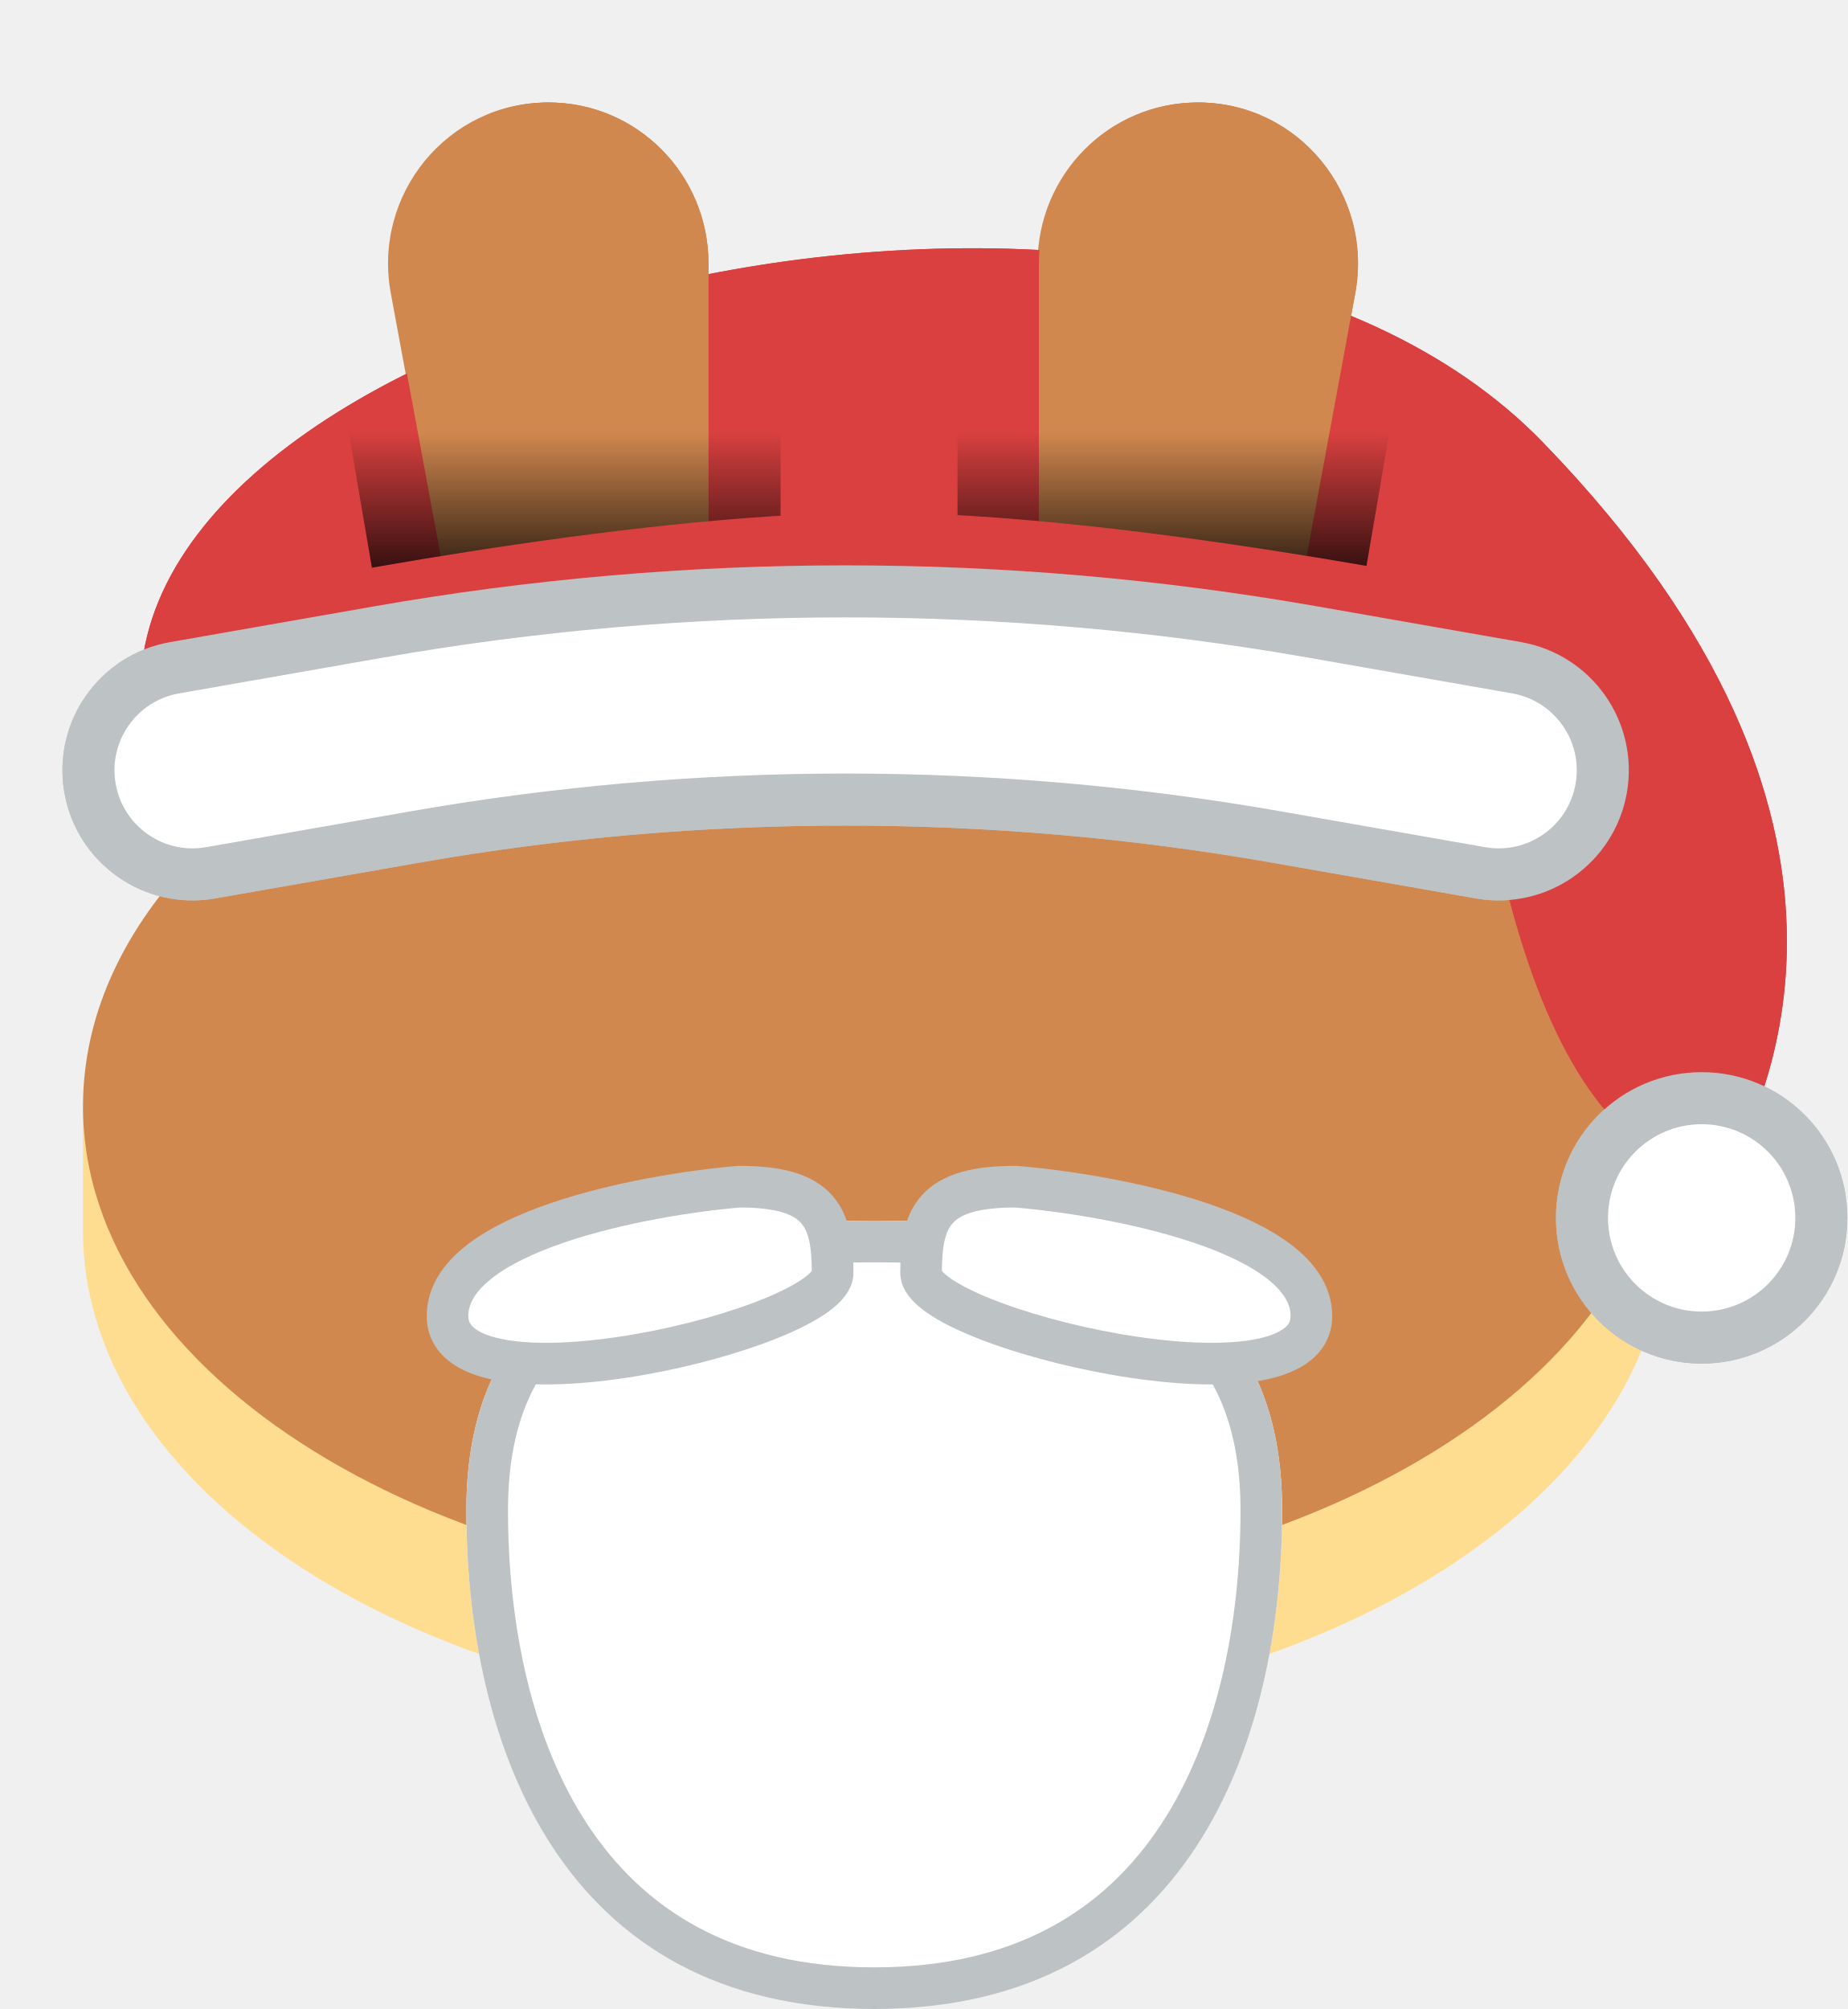
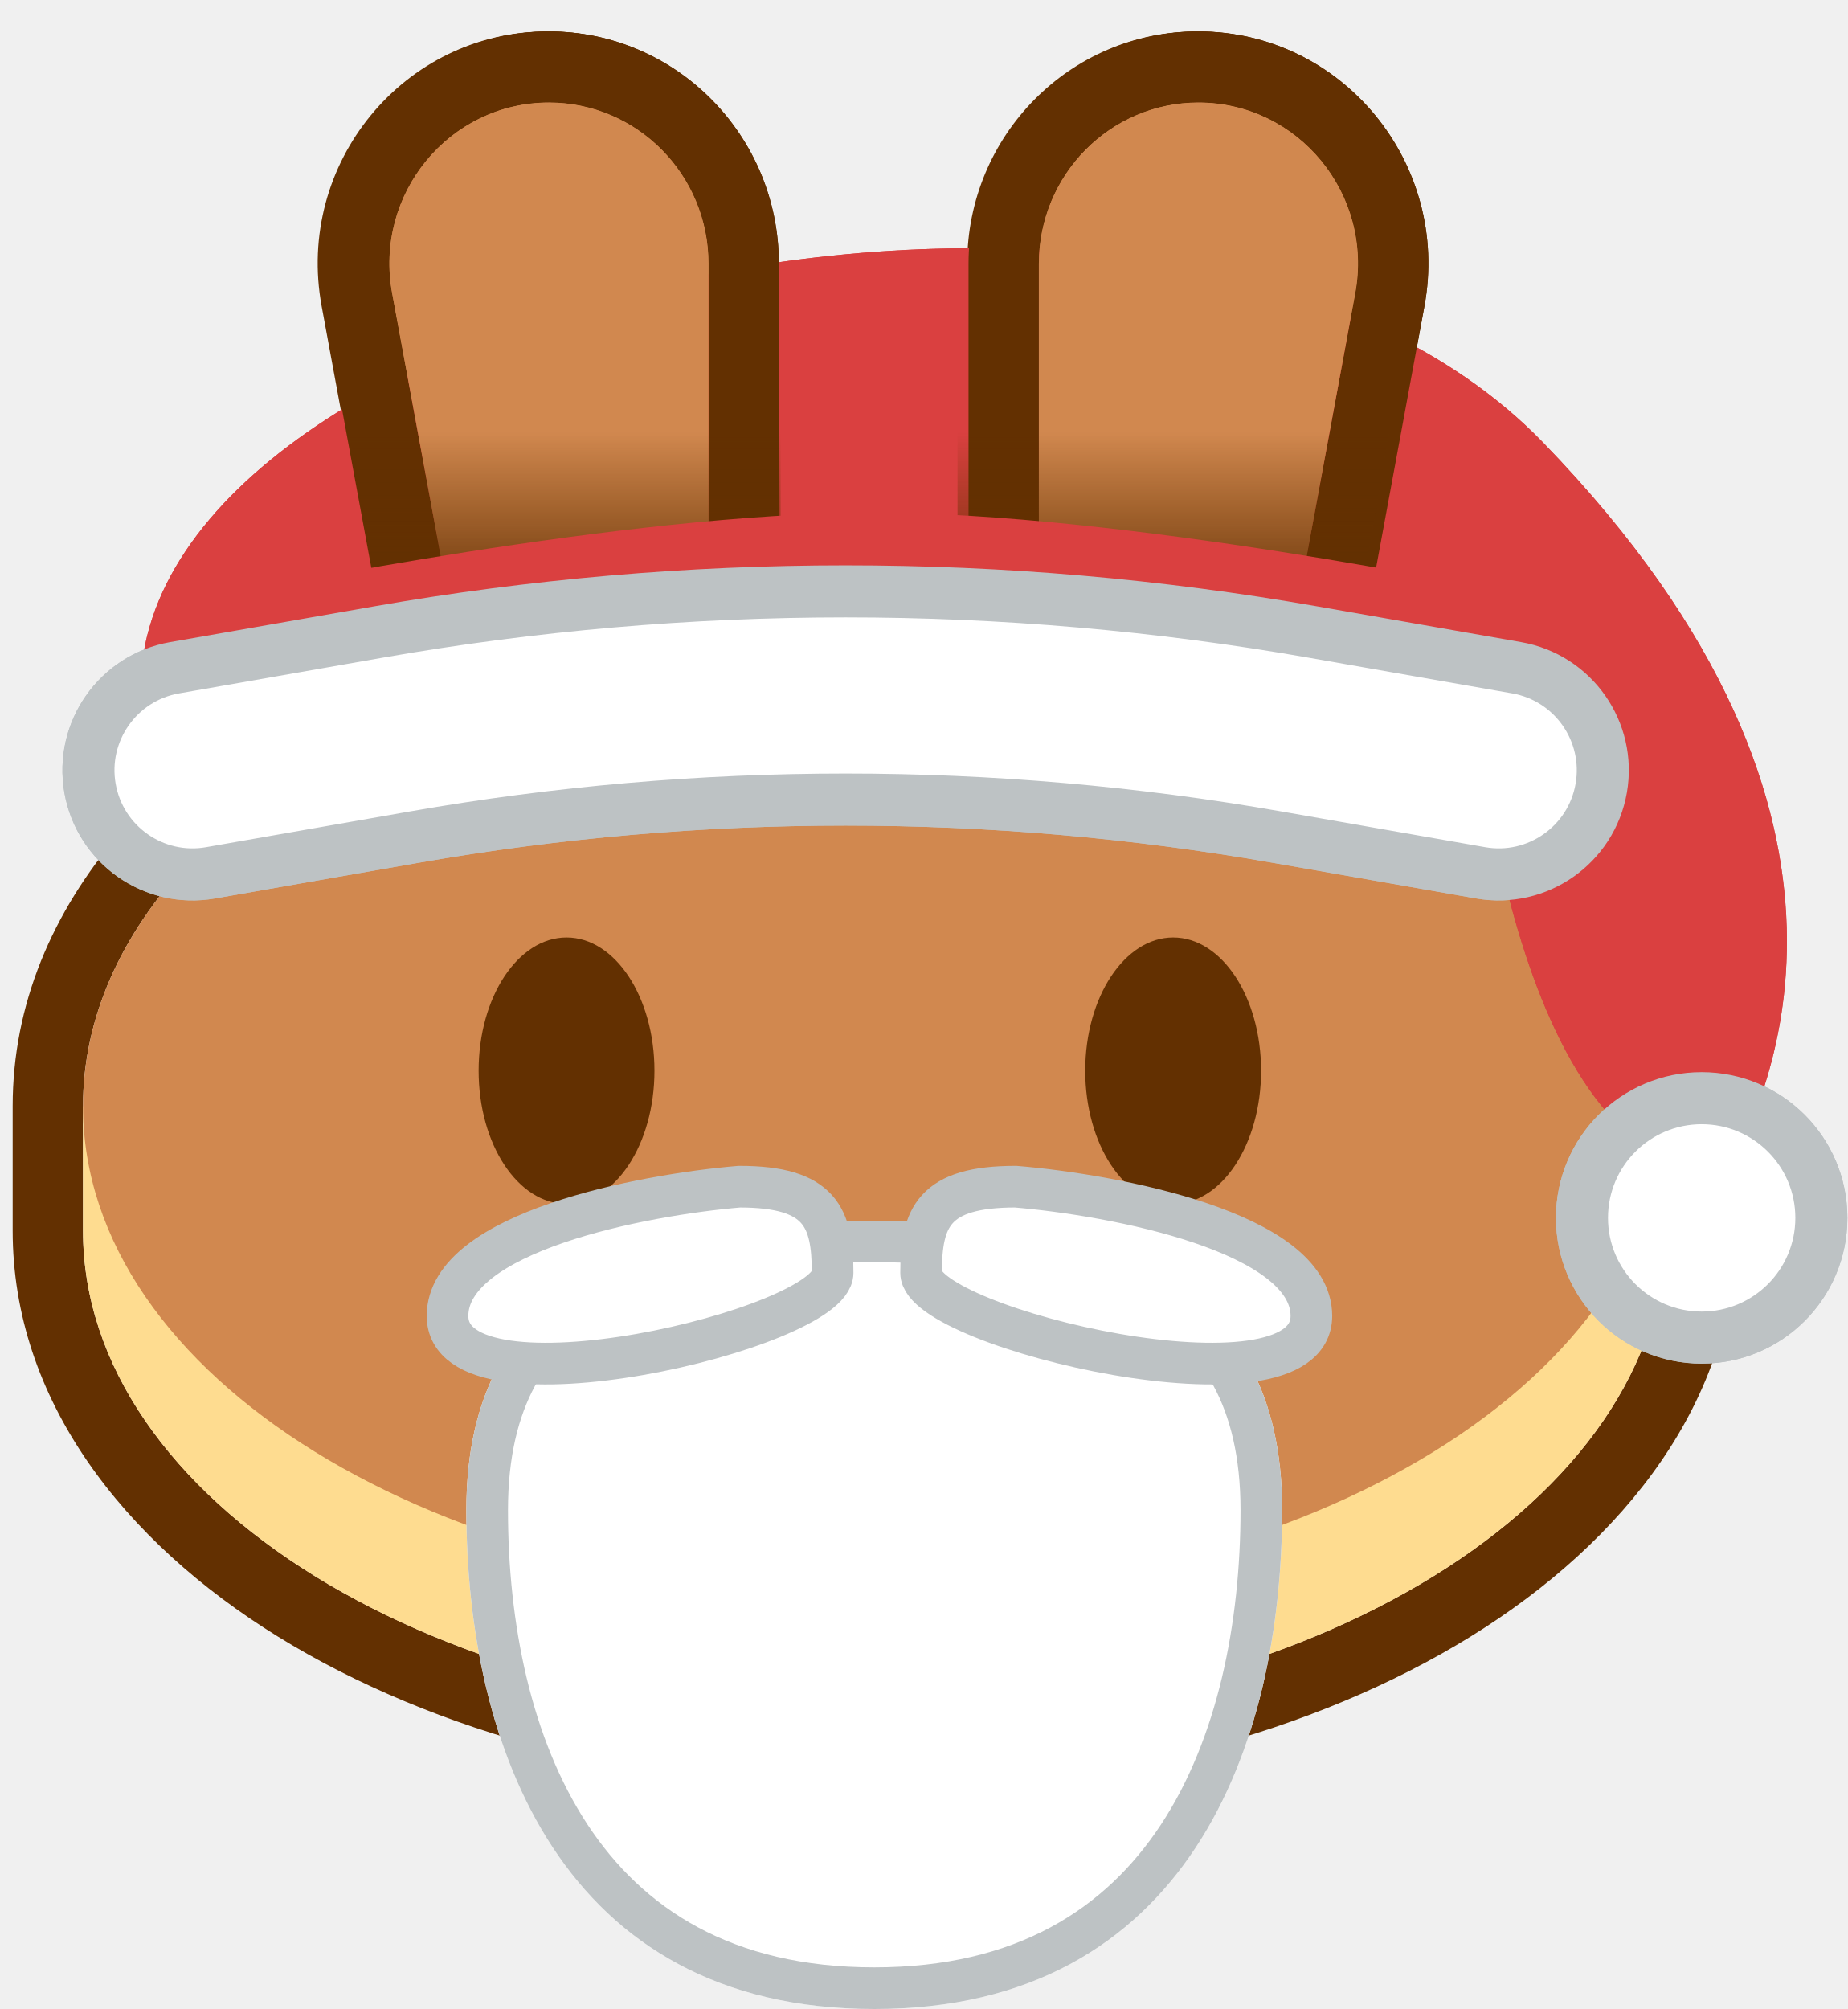
<svg xmlns="http://www.w3.org/2000/svg" xmlns:xlink="http://www.w3.org/1999/xlink" width="355" height="386" fill="none">
-   <style>.B{fill-rule:evenodd}.C{fill:#00000}.D{fill:#d1884f}.E{stroke:#bdc2c4}</style>
+   <style>.B{fill-rule:evenodd}.C{fill:#633001}.D{fill:#d1884f}.E{stroke:#bdc2c4}</style>
  <path d="M61.813 58.861C56.738 31.406 77.591 6.042 105.238 6.042c24.398 0 44.176 19.98 44.176 44.627v55.018c6.103-.435 12.304-.659 18.584-.659a261.51 261.51 0 0 1 17.864.608V50.669c0-24.647 19.779-44.627 44.177-44.627 27.647 0 48.5 25.364 43.425 52.819l-11.955 64.671c41.029 18.095 72.053 49.524 72.053 89.016v23.894c0 32.477-21.269 59.668-51.002 78.024-29.965 18.499-70.502 29.496-114.562 29.496s-84.597-10.997-114.562-29.496C23.703 296.11 2.434 268.919 2.434 236.442v-23.894c0-39.283 30.705-70.591 71.388-88.723L61.813 58.861zm184.376 73.167l13.989-75.673c3.523-19.055-10.951-36.659-30.139-36.659-16.934 0-30.661 13.867-30.661 30.973v70.014a239.21 239.21 0 0 0-13.516-1.36 247.56 247.56 0 0 0-17.864-.641c-6.291 0-12.493.236-18.584.694-4.57.344-9.079.813-13.515 1.401V50.669c0-17.106-13.727-30.973-30.661-30.973-19.188 0-33.662 17.604-30.139 36.659l14.035 75.925c-43.877 16.465-73.184 46.254-73.184 80.269v23.894c0 51.841 68.074 93.866 152.048 93.866s152.049-42.025 152.049-93.866v-23.894c0-34.188-29.608-64.108-73.858-80.52z" class="B C" />
  <path d="M320.047 236.442c0 51.841-68.075 93.866-152.049 93.866S15.95 288.283 15.95 236.442v-23.894h304.097v23.894z" fill="#fedc90" />
  <path d="M75.099 56.354c-3.522-19.055 10.951-36.659 30.139-36.659 16.934 0 30.661 13.867 30.661 30.973v70.108c10.348-1.373 21.087-2.095 32.099-2.095 10.757 0 21.254.689 31.38 2.001V50.669c0-17.106 13.727-30.973 30.661-30.973 19.188 0 33.662 17.604 30.139 36.659l-13.989 75.673c44.25 16.412 73.858 46.332 73.858 80.52 0 51.841-68.075 93.867-152.049 93.867S15.95 264.389 15.95 212.548c0-34.015 29.308-63.804 73.185-80.269L75.099 56.354z" class="B D" />
  <path d="M125.762 205.722c0 14.138-7.563 25.6-16.894 25.6s-16.894-11.462-16.894-25.6 7.564-25.6 16.894-25.6 16.894 11.461 16.894 25.6zm116.571 0c0 14.138-7.564 25.6-16.894 25.6s-16.895-11.462-16.895-25.6 7.564-25.6 16.895-25.6 16.894 11.461 16.894 25.6z" class="C" />
  <use xlink:href="#F" fill="#da4040" />
  <mask id="A" mask-type="alpha" maskUnits="userSpaceOnUse" x="48" y="0" width="240" height="114">
    <path d="M48 0h240v113.5s-72.275-15.086-120.5-15c-47.844.085-119.5 15-119.5 15V0z" fill="#c4c4c4" />
  </mask>
  <g mask="url(#A)">
    <use xlink:href="#G" class="B C" />
    <use xlink:href="#H" class="B D" />
    <path d="M73 118h77V83H67l6 35z" fill="url(#D)" />
    <path d="M261 118h-77V83h83l-6 35z" fill="url(#E)" />
  </g>
  <g fill="#fff" stroke-width="10" class="E">
    <use xlink:href="#I" class="B" />
    <circle cx="327" cy="234" r="23" />
  </g>
  <use xlink:href="#F" fill="#da4040" />
  <mask id="B" mask-type="alpha" maskUnits="userSpaceOnUse" x="48" y="0" width="240" height="114">
    <path d="M48 0h240v113.5s-72.275-15.086-120.5-15c-47.844.085-119.5 15-119.5 15V0z" fill="#c4c4c4" />
  </mask>
  <g mask="url(#B)">
    <use xlink:href="#G" class="B C" />
    <use xlink:href="#H" class="B D" />
    <path d="M73 118h77V83H67l6 35z" fill="url(#D)" />
    <path d="M261 118h-77V83h83l-6 35z" fill="url(#E)" />
  </g>
  <g fill="#fff" stroke-width="10" class="E">
    <use xlink:href="#I" class="B" />
    <circle cx="327" cy="234" r="23" />
  </g>
  <mask id="C" fill="#fff">
    <use xlink:href="#J" />
  </mask>
  <use xlink:href="#J" fill="#fff" />
  <path d="M238.382 290.142c0 21.657-4.396 43.876-15.285 60.422C212.518 366.638 195.44 378 168 378v16c32.796 0 54.909-14.046 68.462-34.64 13.242-20.121 17.92-45.832 17.92-69.218h-16zM168 378c-27.44 0-44.518-11.362-55.097-27.436-10.889-16.546-15.285-38.765-15.285-60.422h-16c0 23.386 4.677 49.097 17.92 69.218C113.091 379.954 135.204 394 168 394v-16zm-70.382-87.858c0-10.219 1.986-17.957 5.195-23.883 3.188-5.887 7.814-10.416 13.793-13.902 12.277-7.16 30.077-9.824 51.394-9.824v-16c-21.972 0-43.362 2.618-59.454 12.002-8.206 4.785-15.058 11.343-19.803 20.105-4.724 8.724-7.125 19.198-7.125 31.502h16zM168 242.533c21.317 0 39.117 2.664 51.394 9.824 5.979 3.486 10.605 8.015 13.793 13.902 3.209 5.926 5.195 13.664 5.195 23.883h16c0-12.304-2.401-22.778-7.125-31.502-4.745-8.762-11.597-15.32-19.803-20.105-16.092-9.384-37.482-12.002-59.454-12.002v16z" fill="#bdc2c4" mask="url(#C)" />
  <path d="M86 252.842c0-16.088 37.389-23.265 56.084-24.842 15.579 0 17.916 5.915 17.916 16.562s-74 28.391-74 8.28zm166 0c0-16.088-37.895-23.265-56.842-24.842-15.79 0-18.158 5.915-18.158 16.562s75 28.391 75 8.28z" fill="#fff" stroke-width="8" class="E" />
  <defs>
    <linearGradient id="D" x1="108.5" y1="118" x2="108.5" y2="83" gradientUnits="userSpaceOnUse">
-       <stop stop-color="#00000" />
-       <stop offset="1" stop-color="#00000" stop-opacity="0" />
+       <stop stop-color="#633001" />
+       <stop offset="1" stop-color="#633001" stop-opacity="0" />
    </linearGradient>
    <linearGradient id="E" x1="225.5" y1="118" x2="225.5" y2="83" gradientUnits="userSpaceOnUse">
-       <stop stop-color="#00000" />
-       <stop offset="1" stop-color="#00000" stop-opacity="0" />
+       <stop stop-color="#633001" />
+       <stop offset="1" stop-color="#633001" stop-opacity="0" />
    </linearGradient>
    <path id="F" d="M296.5 85C224.998 11.212 27 57.366 27 132.564h256.177S289.873 225.5 332 225.5c6.072-12.533 36.002-66.712-35.5-140.5z" />
    <path id="G" d="M62.068 58.861C56.993 31.406 77.846 6.042 105.494 6.042c24.397 0 44.176 19.98 44.176 44.627v55.018a261.4 261.4 0 0 1 18.583-.659 261.56 261.56 0 0 1 17.865.608V50.669c0-24.647 19.778-44.627 44.176-44.627 27.647 0 48.5 25.364 43.425 52.819l-11.955 64.671c41.029 18.095 72.053 49.524 72.053 89.016v23.894c0 32.477-21.268 59.668-51.002 78.024-29.965 18.499-70.502 29.496-114.562 29.496s-84.597-10.997-114.562-29.496C23.958 296.11 2.689 268.919 2.689 236.442v-23.894c0-39.283 30.705-70.591 71.388-88.723L62.068 58.861zm184.376 73.167l13.989-75.673c3.523-19.055-10.951-36.659-30.139-36.659-16.934 0-30.661 13.867-30.661 30.973v70.014c-4.437-.575-8.945-1.03-13.515-1.36a247.61 247.61 0 0 0-17.865-.641 247.87 247.87 0 0 0-18.583.694 239.98 239.98 0 0 0-13.516 1.401V50.669c0-17.106-13.727-30.973-30.66-30.973-19.189 0-33.663 17.604-30.14 36.659l14.035 75.925c-43.877 16.465-73.185 46.254-73.185 80.269v23.894c0 51.841 68.075 93.866 152.048 93.866s152.049-42.025 152.049-93.866v-23.894c0-34.188-29.608-64.108-73.858-80.52z" />
    <path id="H" d="M75.354 56.354c-3.522-19.055 10.951-36.659 30.14-36.659 16.933 0 30.66 13.867 30.66 30.973v70.108c10.348-1.373 21.087-2.095 32.099-2.095 10.758 0 21.254.689 31.38 2.001V50.669c0-17.106 13.727-30.973 30.661-30.973 19.188 0 33.662 17.604 30.139 36.659l-13.989 75.673c44.25 16.412 73.858 46.332 73.858 80.52 0 51.841-68.075 93.867-152.049 93.867S16.205 264.389 16.205 212.548c0-34.015 29.308-63.804 73.185-80.269L75.354 56.354z" />
    <path id="I" d="M245.38 160.834a479.98 479.98 0 0 0-165.76 0L40.453 167.7c-10.88 1.907-21.246-5.367-23.153-16.247s5.366-21.245 16.246-23.153l39.167-6.866c59.404-10.413 120.168-10.413 179.572 0l39.167 6.866c10.88 1.908 18.154 12.274 16.247 23.153s-12.274 18.154-23.153 16.247l-39.167-6.866z" />
    <path id="J" d="M246.382 290.142C246.382 335.185 228.236 386 168 386s-78.382-50.815-78.382-95.858 35.093-55.609 78.382-55.609 78.382 10.565 78.382 55.609z" />
  </defs>
</svg>
